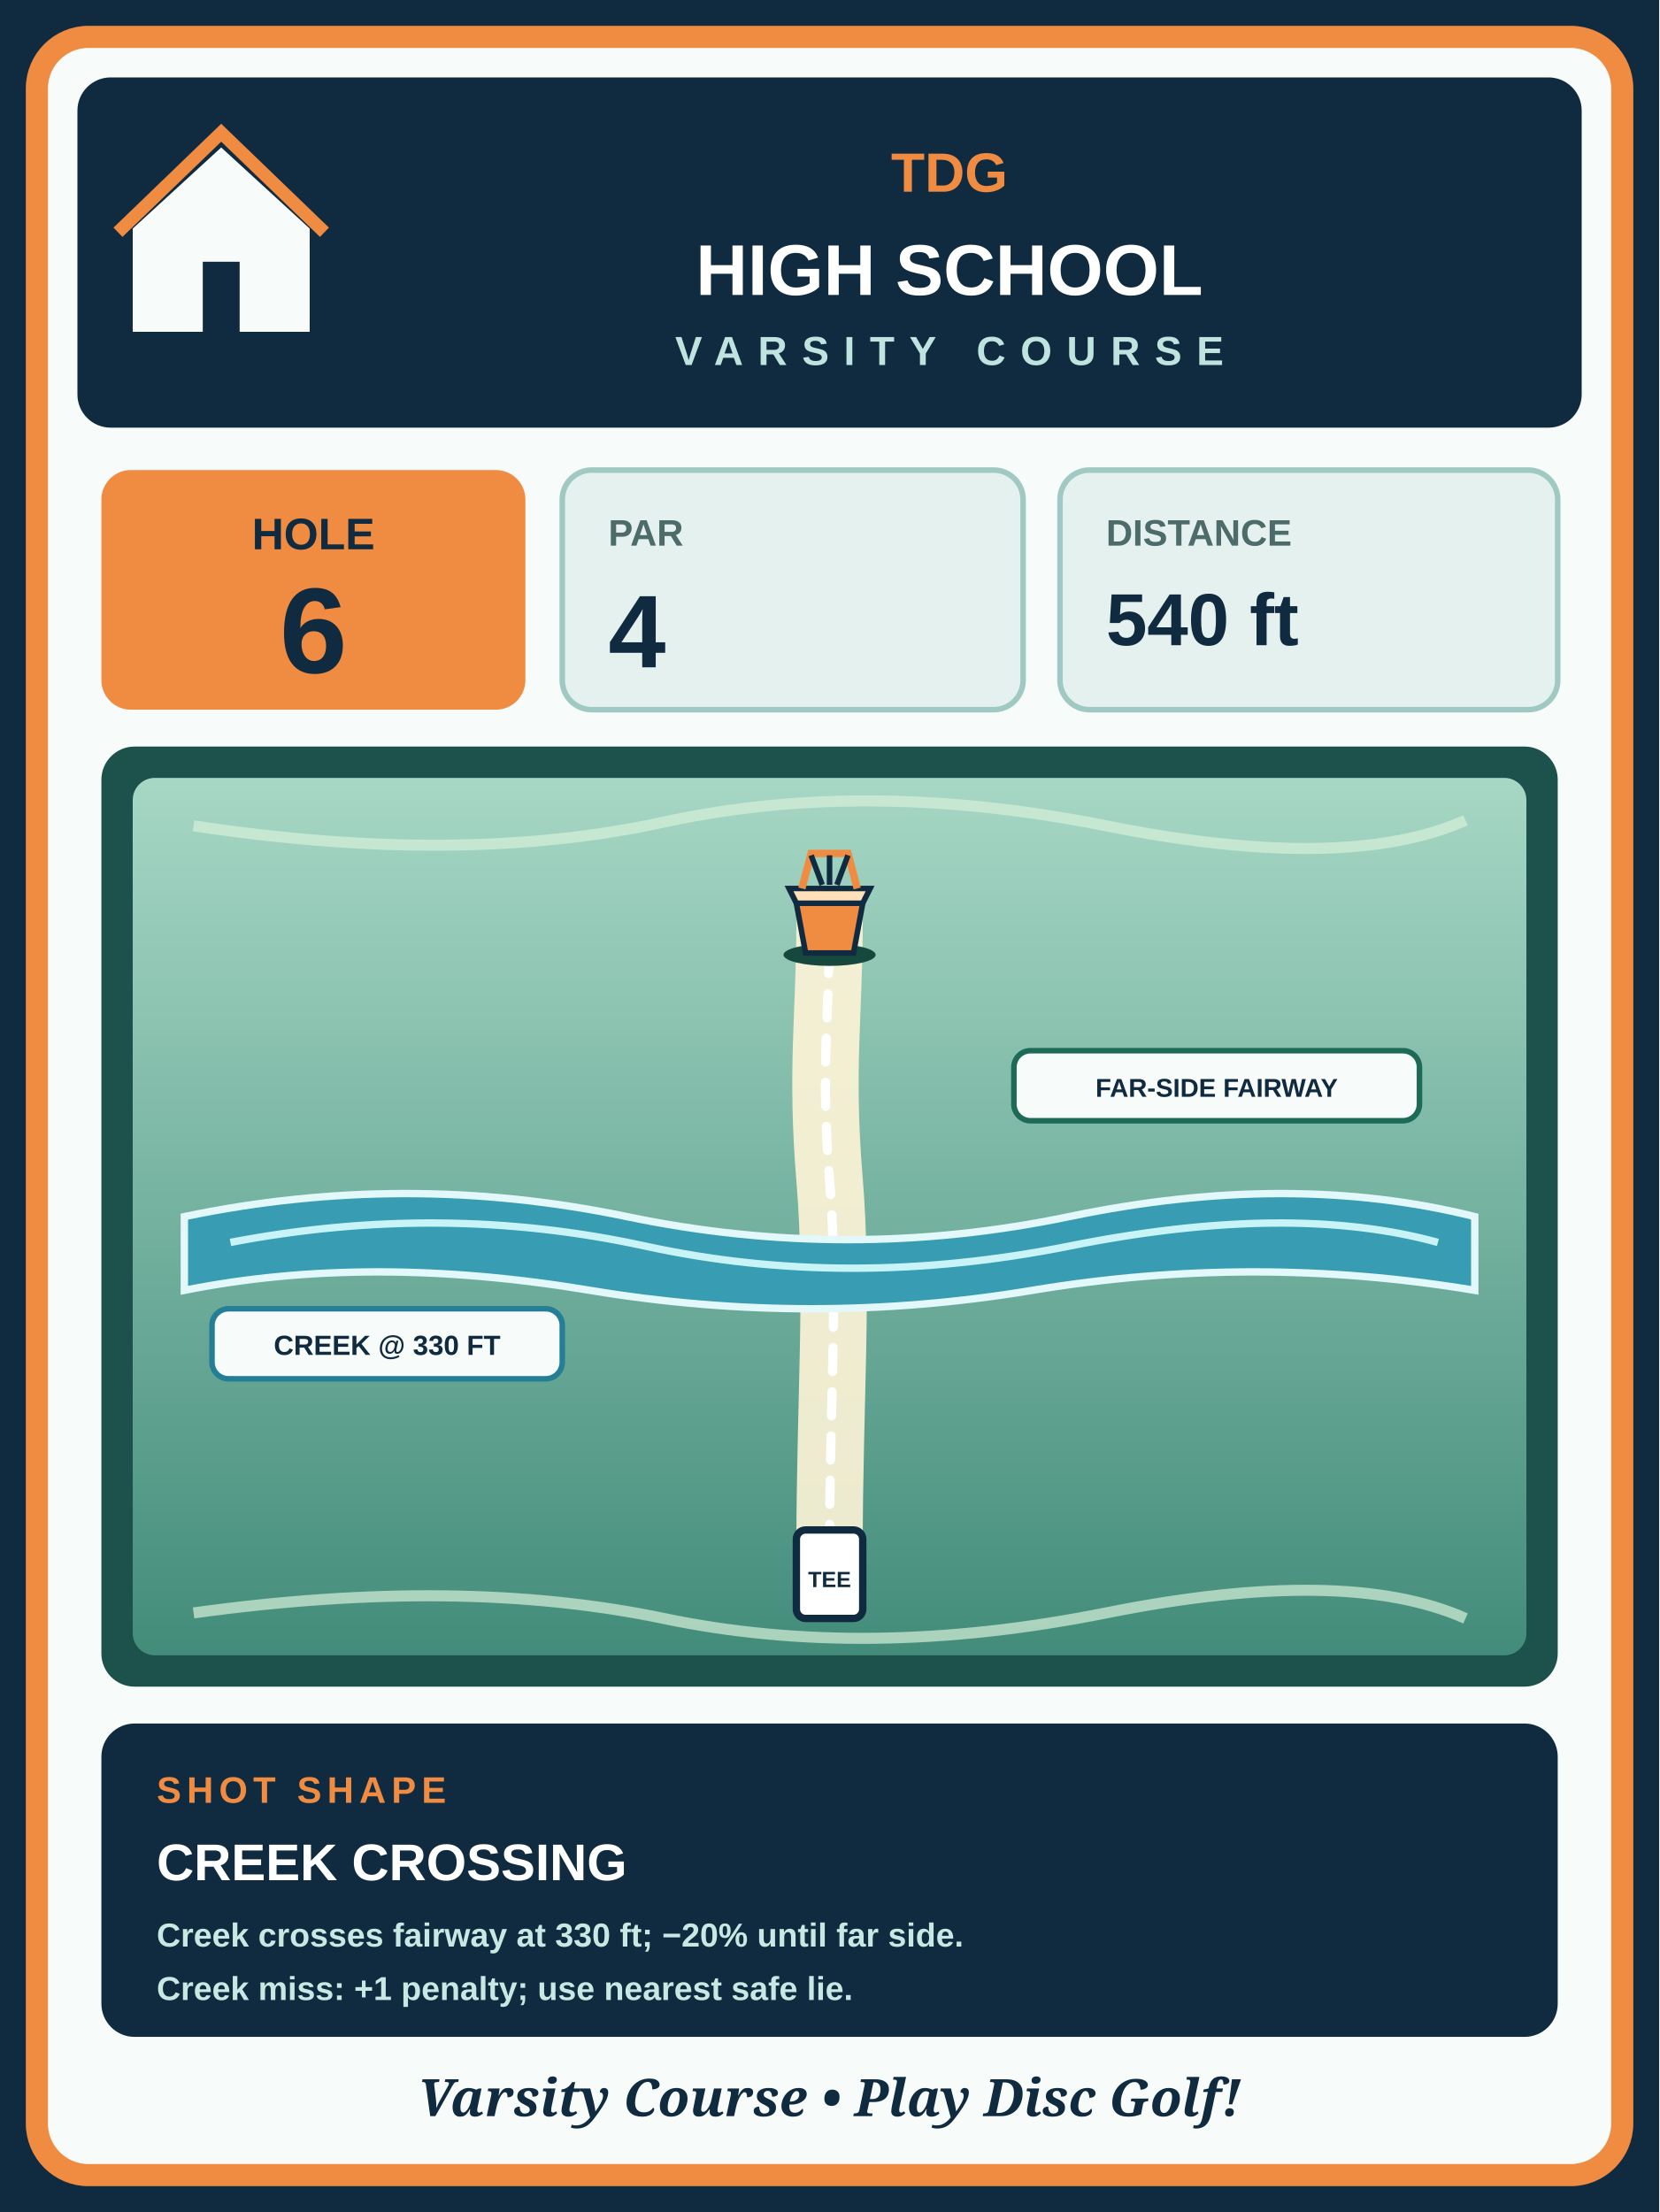
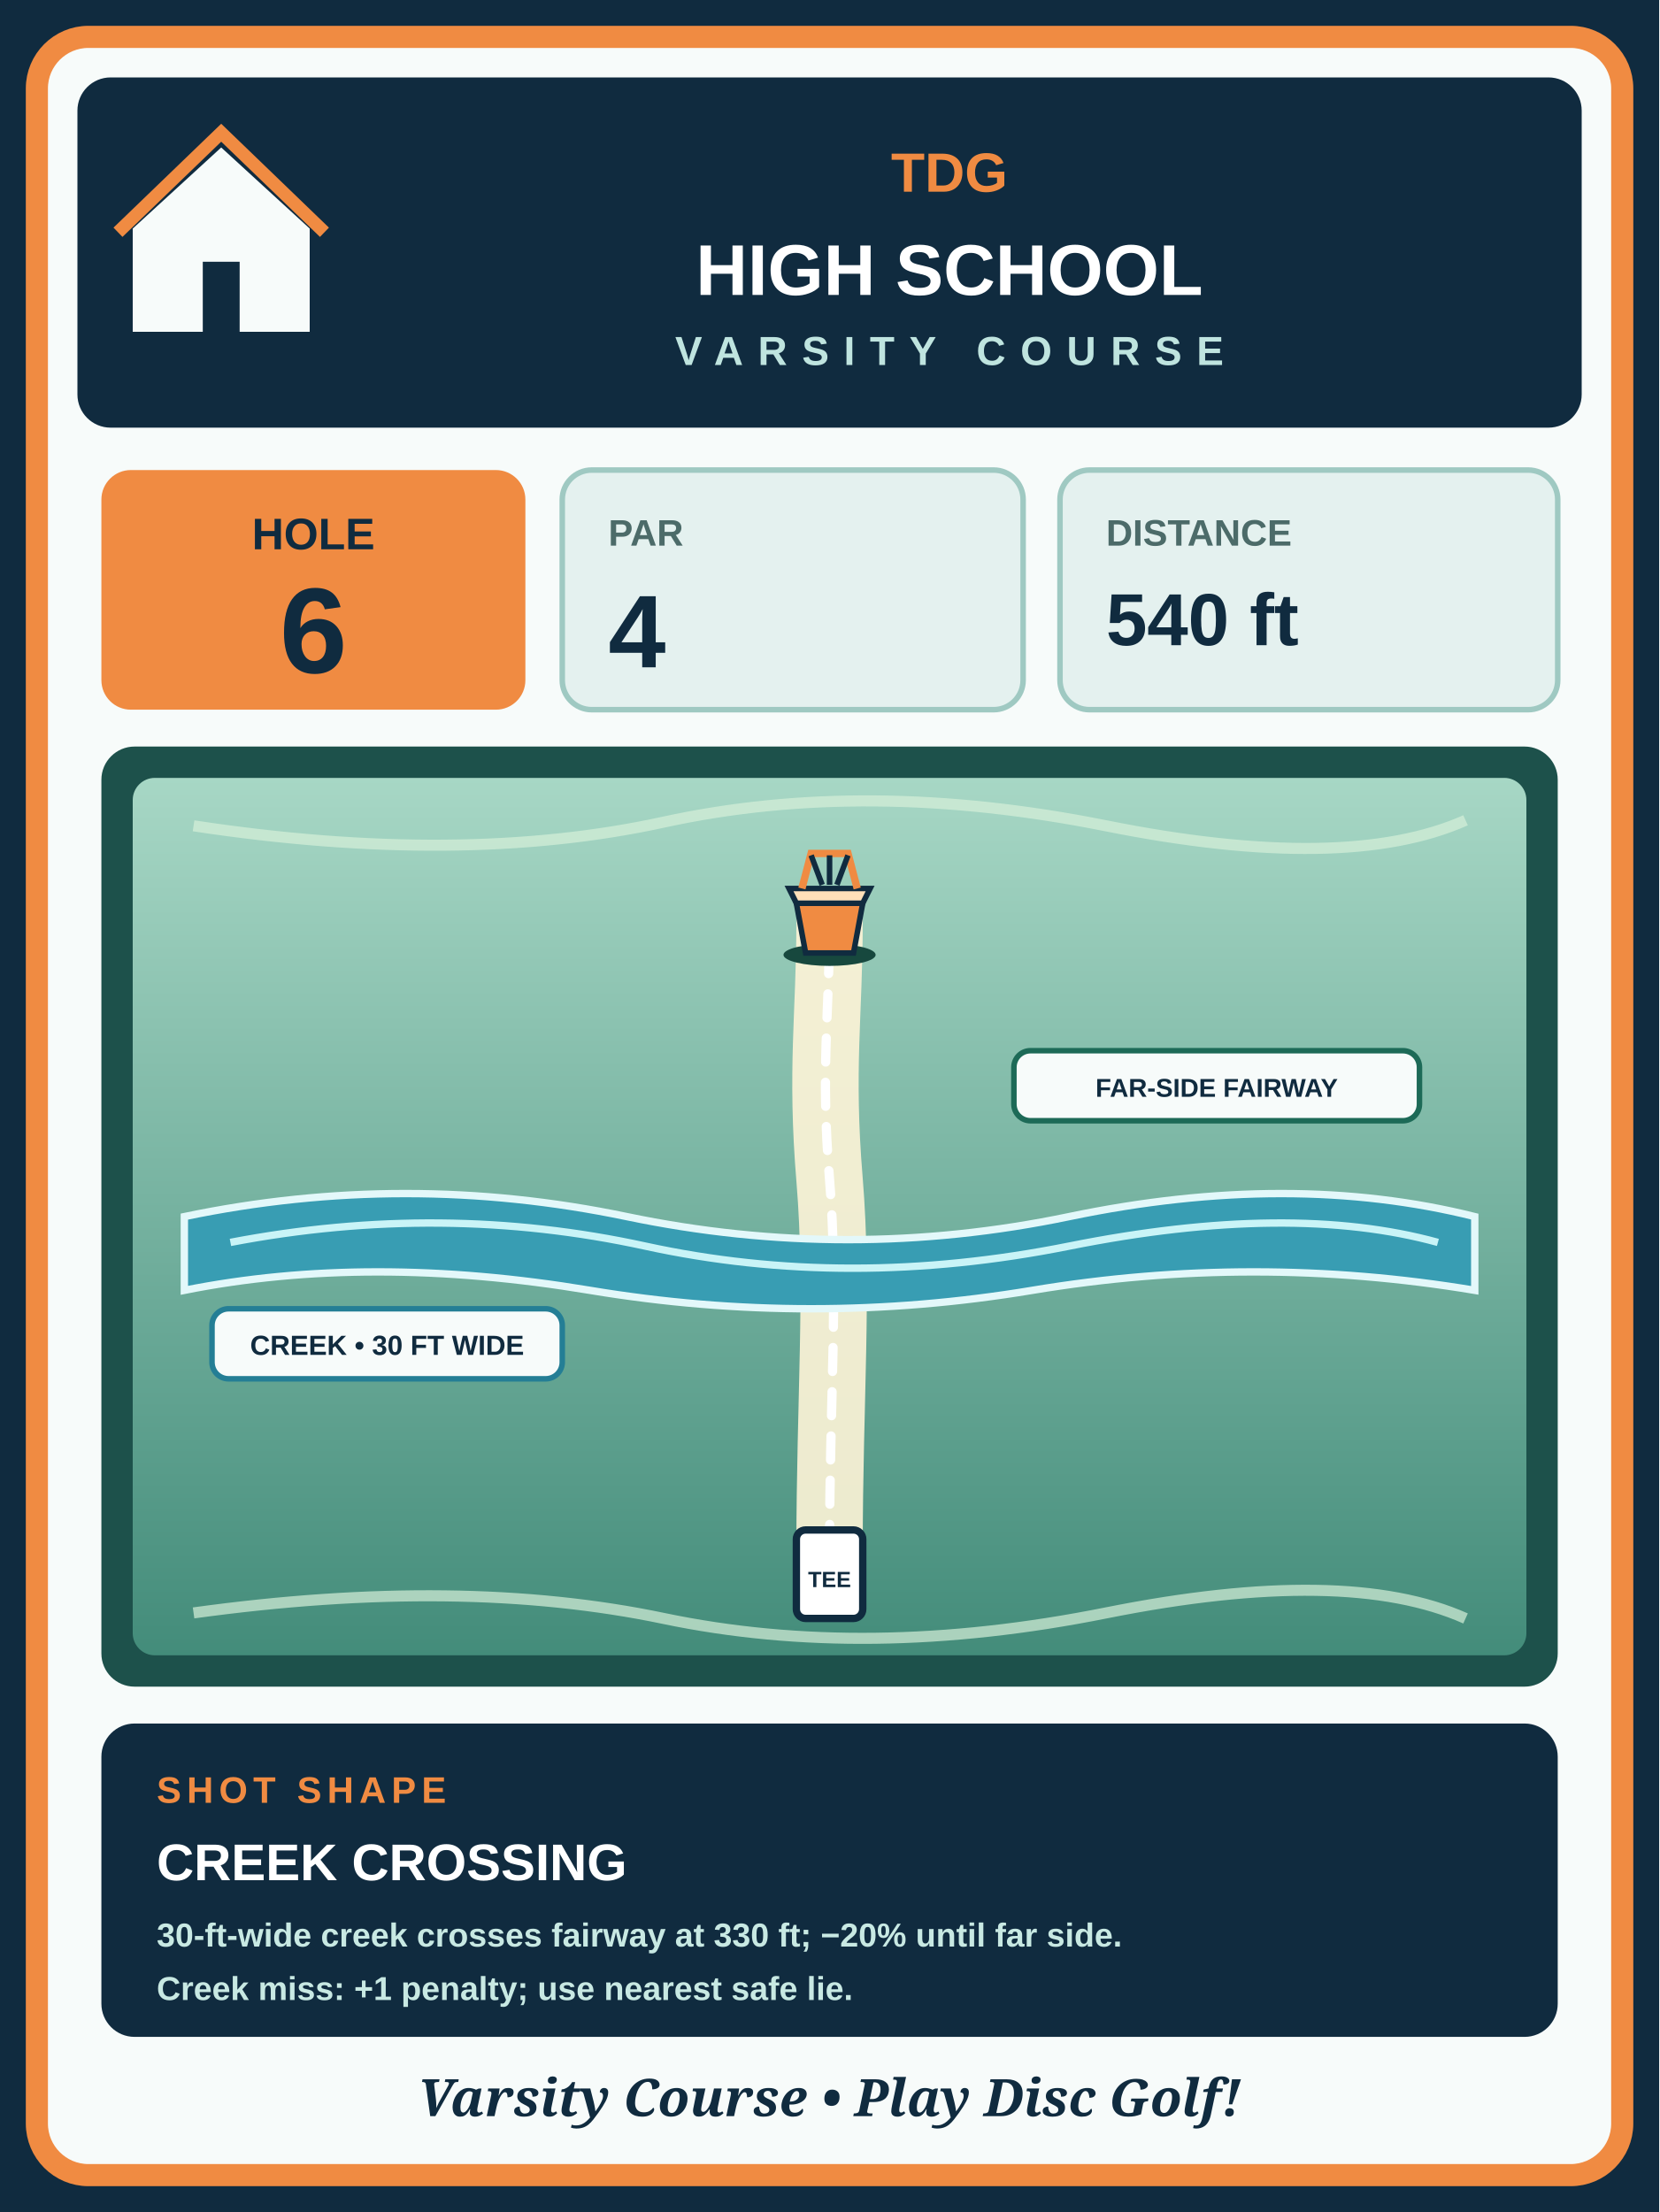
<svg xmlns="http://www.w3.org/2000/svg" viewBox="0 0 900 1200">
  <defs>
    <linearGradient id="turf" x2="0" y2="1">
      <stop stop-color="#a7d7c5" />
      <stop offset="1" stop-color="#438c7a" />
    </linearGradient>
    <linearGradient id="sky" x2="0" y2="1">
      <stop stop-color="#eff8f7" />
      <stop offset="1" stop-color="#c7e7e1" />
    </linearGradient>
  </defs>
  <rect width="900" height="1200" fill="#102b3f" />
  <rect x="20" y="20" width="860" height="1160" rx="28" fill="#f7fbfa" stroke="#f08b42" stroke-width="12" />
  <rect x="42" y="42" width="816" height="190" rx="18" fill="#102b3f" />
  <g transform="translate(72 72)">
    <path d="M0 52 L48 8 L96 52 V108 H0Z" fill="#f7fbfa" />
    <rect x="38" y="70" width="20" height="38" fill="#102b3f" />
    <path d="M-8 54 L48 0 L104 54" fill="none" stroke="#f08b42" stroke-width="7" />
  </g>
  <text x="515" y="104" text-anchor="middle" font-family="Arial,sans-serif" font-size="30" font-weight="900" fill="#f08b42">TDG</text>
  <text x="515" y="160" text-anchor="middle" font-family="Arial,sans-serif" font-size="39" font-weight="900" fill="#fff">HIGH SCHOOL</text>
  <text x="515" y="198" text-anchor="middle" font-family="Arial,sans-serif" font-size="22" font-weight="800" letter-spacing="8" fill="#bfe4df">VARSITY COURSE</text>
  <rect x="55" y="255" width="230" height="130" rx="16" fill="#f08b42" />
  <text x="170" y="298" text-anchor="middle" font-family="Arial" font-size="24" font-weight="900" fill="#102b3f">HOLE</text>
  <text x="170" y="365" text-anchor="middle" font-family="Arial" font-size="66" font-weight="900" fill="#102b3f">6</text>
  <rect x="305" y="255" width="250" height="130" rx="16" fill="#e4f1ef" stroke="#9fc9c2" stroke-width="3" />
  <text x="330" y="296" font-family="Arial" font-size="20" font-weight="800" fill="#4c6b69">PAR</text>
  <text x="330" y="362" font-family="Arial" font-size="56" font-weight="900" fill="#102b3f">4</text>
  <rect x="575" y="255" width="270" height="130" rx="16" fill="#e4f1ef" stroke="#9fc9c2" stroke-width="3" />
  <text x="600" y="296" font-family="Arial" font-size="20" font-weight="800" fill="#4c6b69">DISTANCE</text>
  <text x="600" y="350" font-family="Arial" font-size="40" font-weight="900" fill="#102b3f">540 ft</text>
  <rect x="55" y="405" width="790" height="510" rx="18" fill="#1d514b" />
  <rect x="72" y="422" width="756" height="476" rx="12" fill="url(#turf)" />
  <path d="M105 448 Q250 470 360 446 T600 448 T795 445 M105 875 Q250 855 360 878 T600 875 T795 878" fill="none" stroke="#d5f0d9" stroke-width="6" opacity=".7" />
  <g id="hole-map">
    <path d="M450 840 C450 760 455 700 450 640 S450 550 450 500" fill="none" stroke="#fef4d7" stroke-width="36" stroke-linecap="round" stroke-linejoin="round" opacity=".9" />
    <path d="M450 840 C450 760 455 700 450 640 S450 550 450 500" fill="none" stroke="#fff" stroke-width="5" stroke-dasharray="13 11" stroke-linecap="round" stroke-linejoin="round" />
    <path d="M100 660 Q220 635 340 660 T580 660 T800 660 L800 700 Q680 680 560 700 T320 700 T100 700Z" fill="#389db3" stroke="#e3f8fa" stroke-width="4" />
    <path d="M125 674 Q240 652 350 676 T580 676 T780 674" fill="none" stroke="#c9f4f7" stroke-width="4" />
    <rect x="115" y="710" width="190" height="38" rx="9" fill="#f7fbfa" stroke="#247e95" stroke-width="3" />
-     <text x="210" y="735" text-anchor="middle" font-family="Arial,sans-serif" font-size="15" font-weight="900" fill="#102b3f">CREEK @ 330 FT</text>
+     <text x="210" y="735" text-anchor="middle" font-family="Arial,sans-serif" font-size="15" font-weight="900" fill="#102b3f">CREEK • 30 FT WIDE</text>
    <rect x="550" y="570" width="220" height="38" rx="9" fill="#f7fbfa" stroke="#1d6a57" stroke-width="3" />
    <text x="660" y="595" text-anchor="middle" font-family="Arial,sans-serif" font-size="14" font-weight="900" fill="#102b3f">FAR-SIDE FAIRWAY</text>
    <rect x="432" y="830" width="36" height="48" rx="5" fill="#fff" stroke="#102b3f" stroke-width="4" />
    <text x="450" y="861" text-anchor="middle" font-family="Arial" font-size="12" font-weight="900" fill="#102b3f">TEE</text>
    <g transform="translate(450 490)">
      <ellipse cx="0" cy="28" rx="25" ry="6" fill="#17483e" />
      <path d="M-18 0 H18 L13 27 H-13Z" fill="#f08b42" stroke="#102b3f" stroke-width="3" />
      <path d="M-22 -8 H22 L18 0 H-18Z" fill="#ffe0b9" stroke="#102b3f" stroke-width="3" />
      <path d="M-15 -8 L-10 -27 H10 L15 -8" fill="none" stroke="#f08b42" stroke-width="4" />
      <path d="M-10 -26 L-4 -10 M0 -26 V-10 M10 -26 L4 -10" stroke="#102b3f" stroke-width="3" />
    </g>
  </g>
  <rect x="55" y="935" width="790" height="170" rx="18" fill="#102b3f" />
  <text x="85" y="978" font-family="Arial,sans-serif" font-size="20" font-weight="900" letter-spacing="3" fill="#f08b42">SHOT SHAPE</text>
  <text x="85" y="1020" font-family="Arial,sans-serif" font-size="28" font-weight="900" fill="#fff">CREEK CROSSING</text>
-   <text x="85" y="1056" font-family="Arial,sans-serif" font-size="18" font-weight="800" fill="#c8e9e3">Creek crosses fairway at 330 ft; −20% until far side.</text>
+   <text x="85" y="1056" font-family="Arial,sans-serif" font-size="18" font-weight="800" fill="#c8e9e3">30-ft-wide creek crosses fairway at 330 ft; −20% until far side.</text>
  <text x="85" y="1085" font-family="Arial,sans-serif" font-size="18" font-weight="800" fill="#c8e9e3">Creek miss: +1 penalty; use nearest safe lie.</text>
  <text x="450" y="1148" text-anchor="middle" font-family="Georgia,serif" font-size="28" font-weight="bold" font-style="italic" fill="#102b3f">Varsity Course • Play Disc Golf!</text>
</svg>
